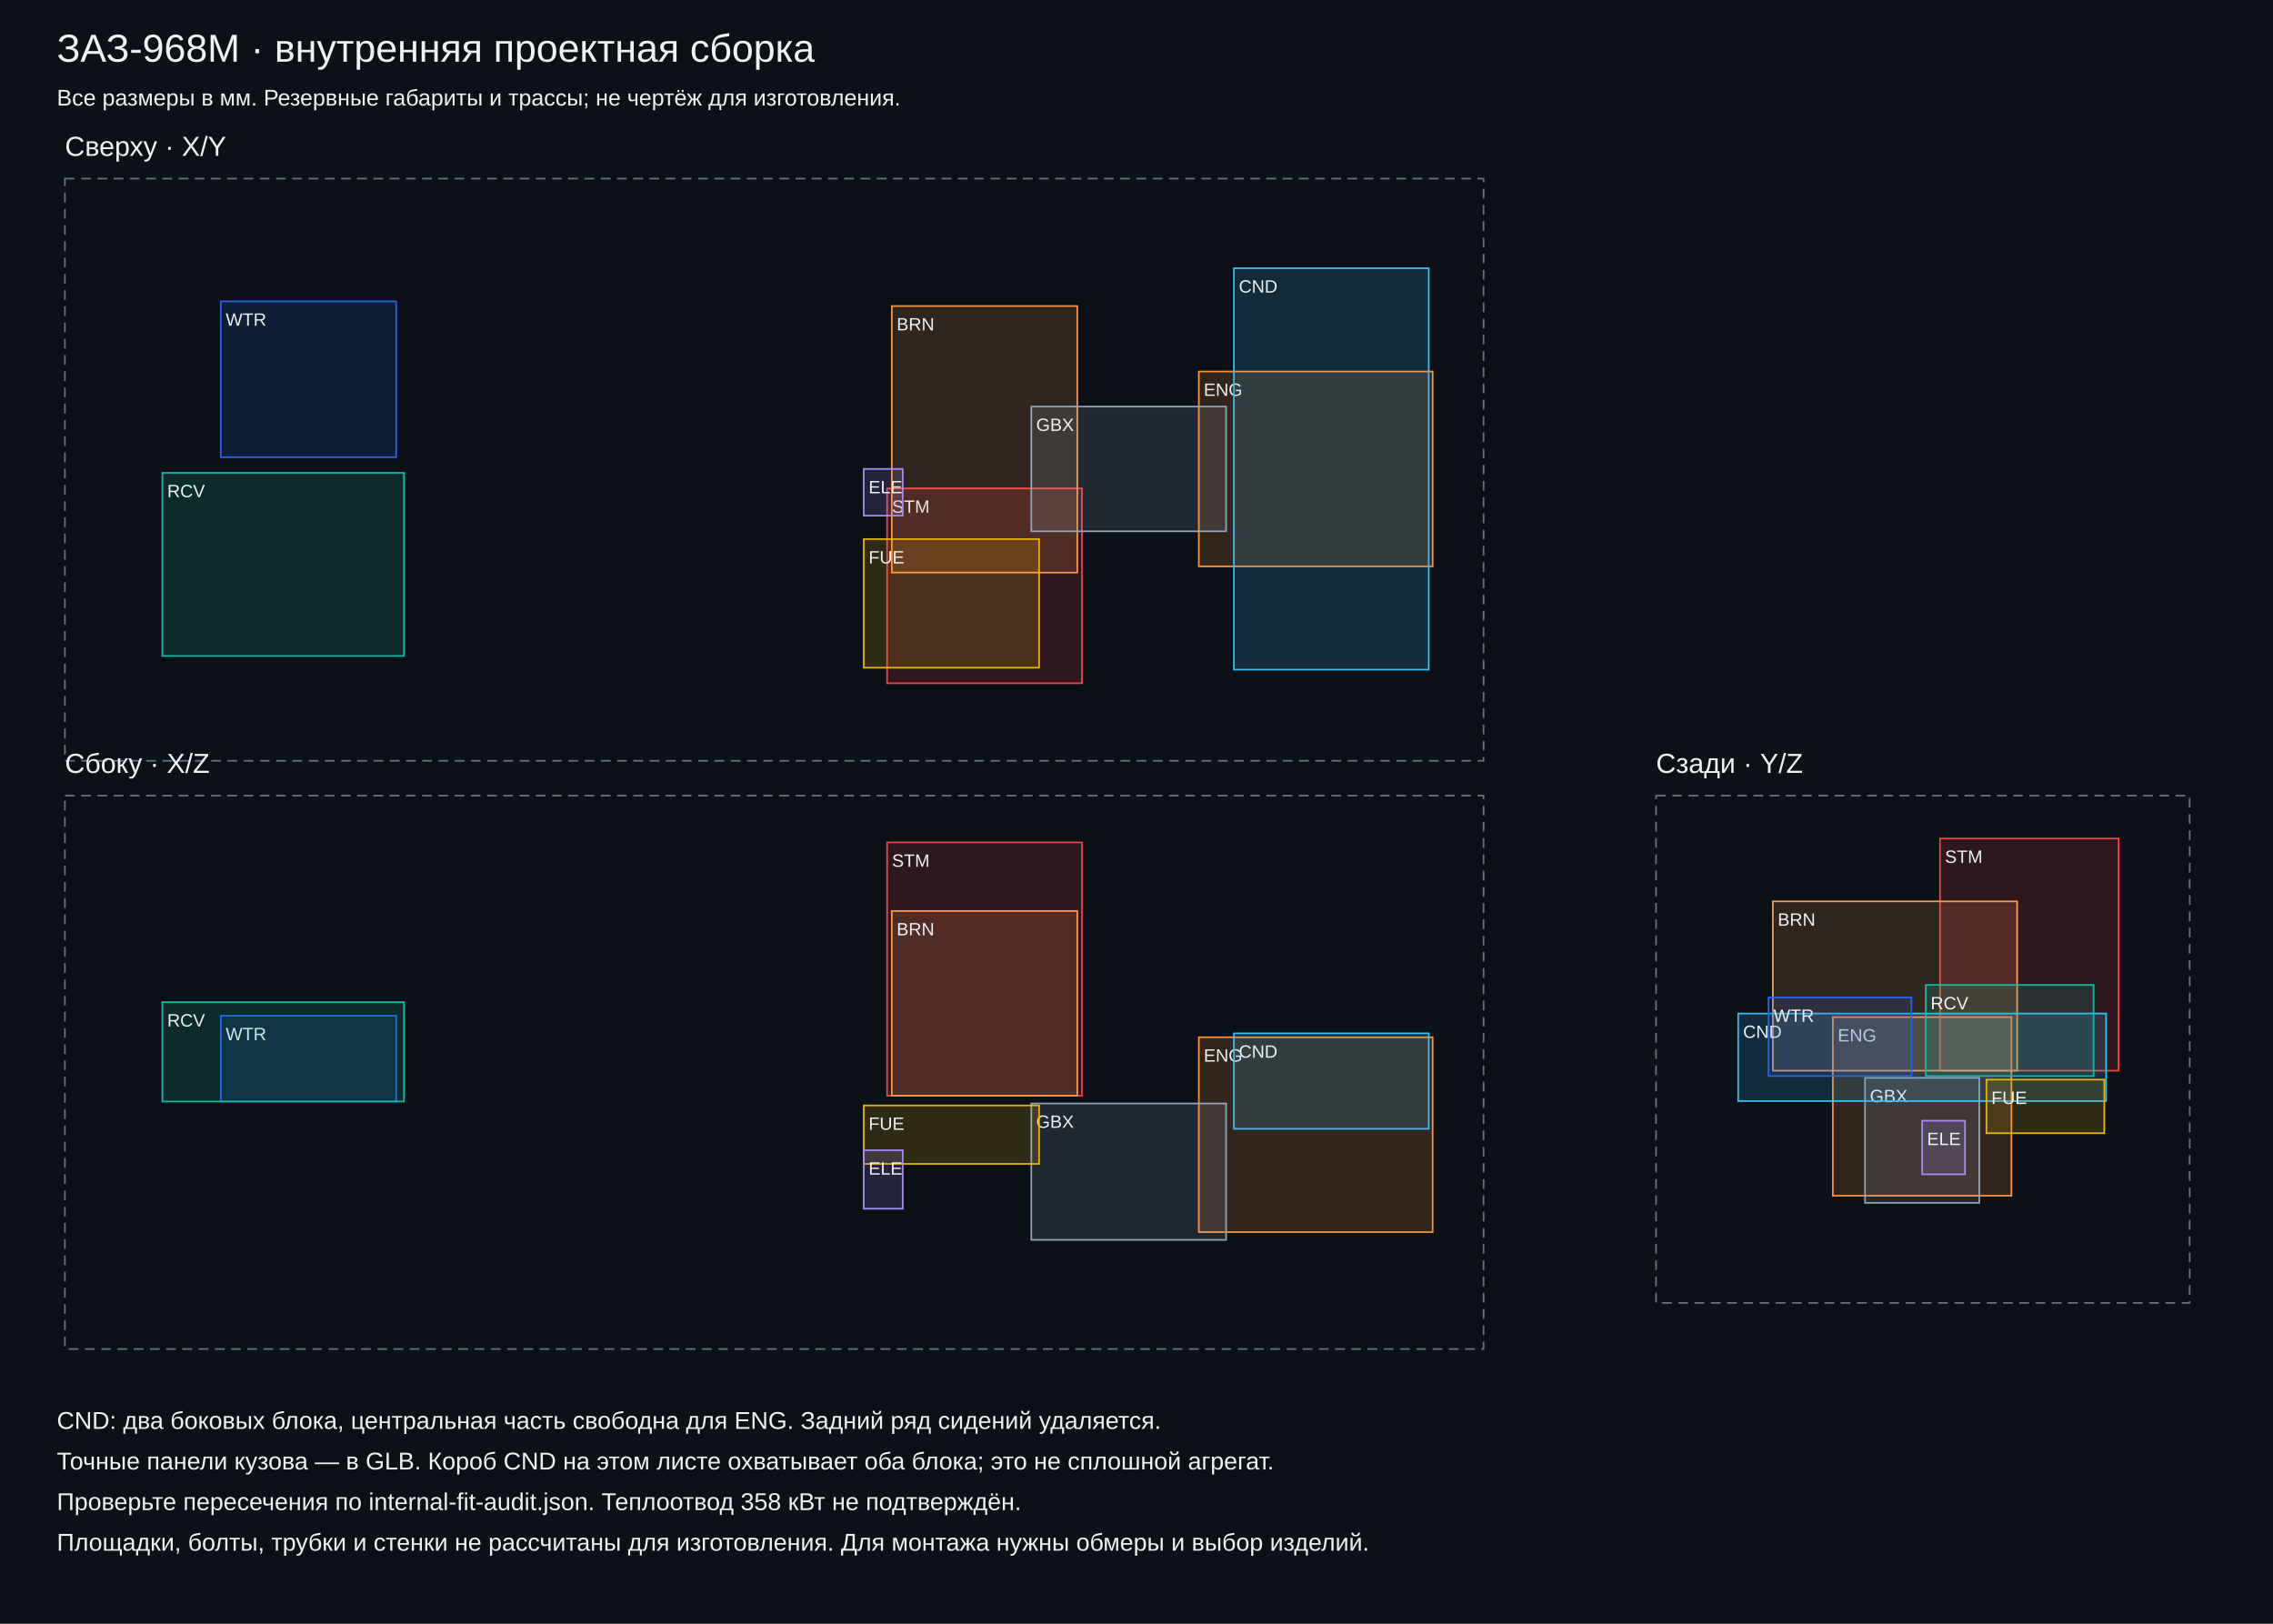
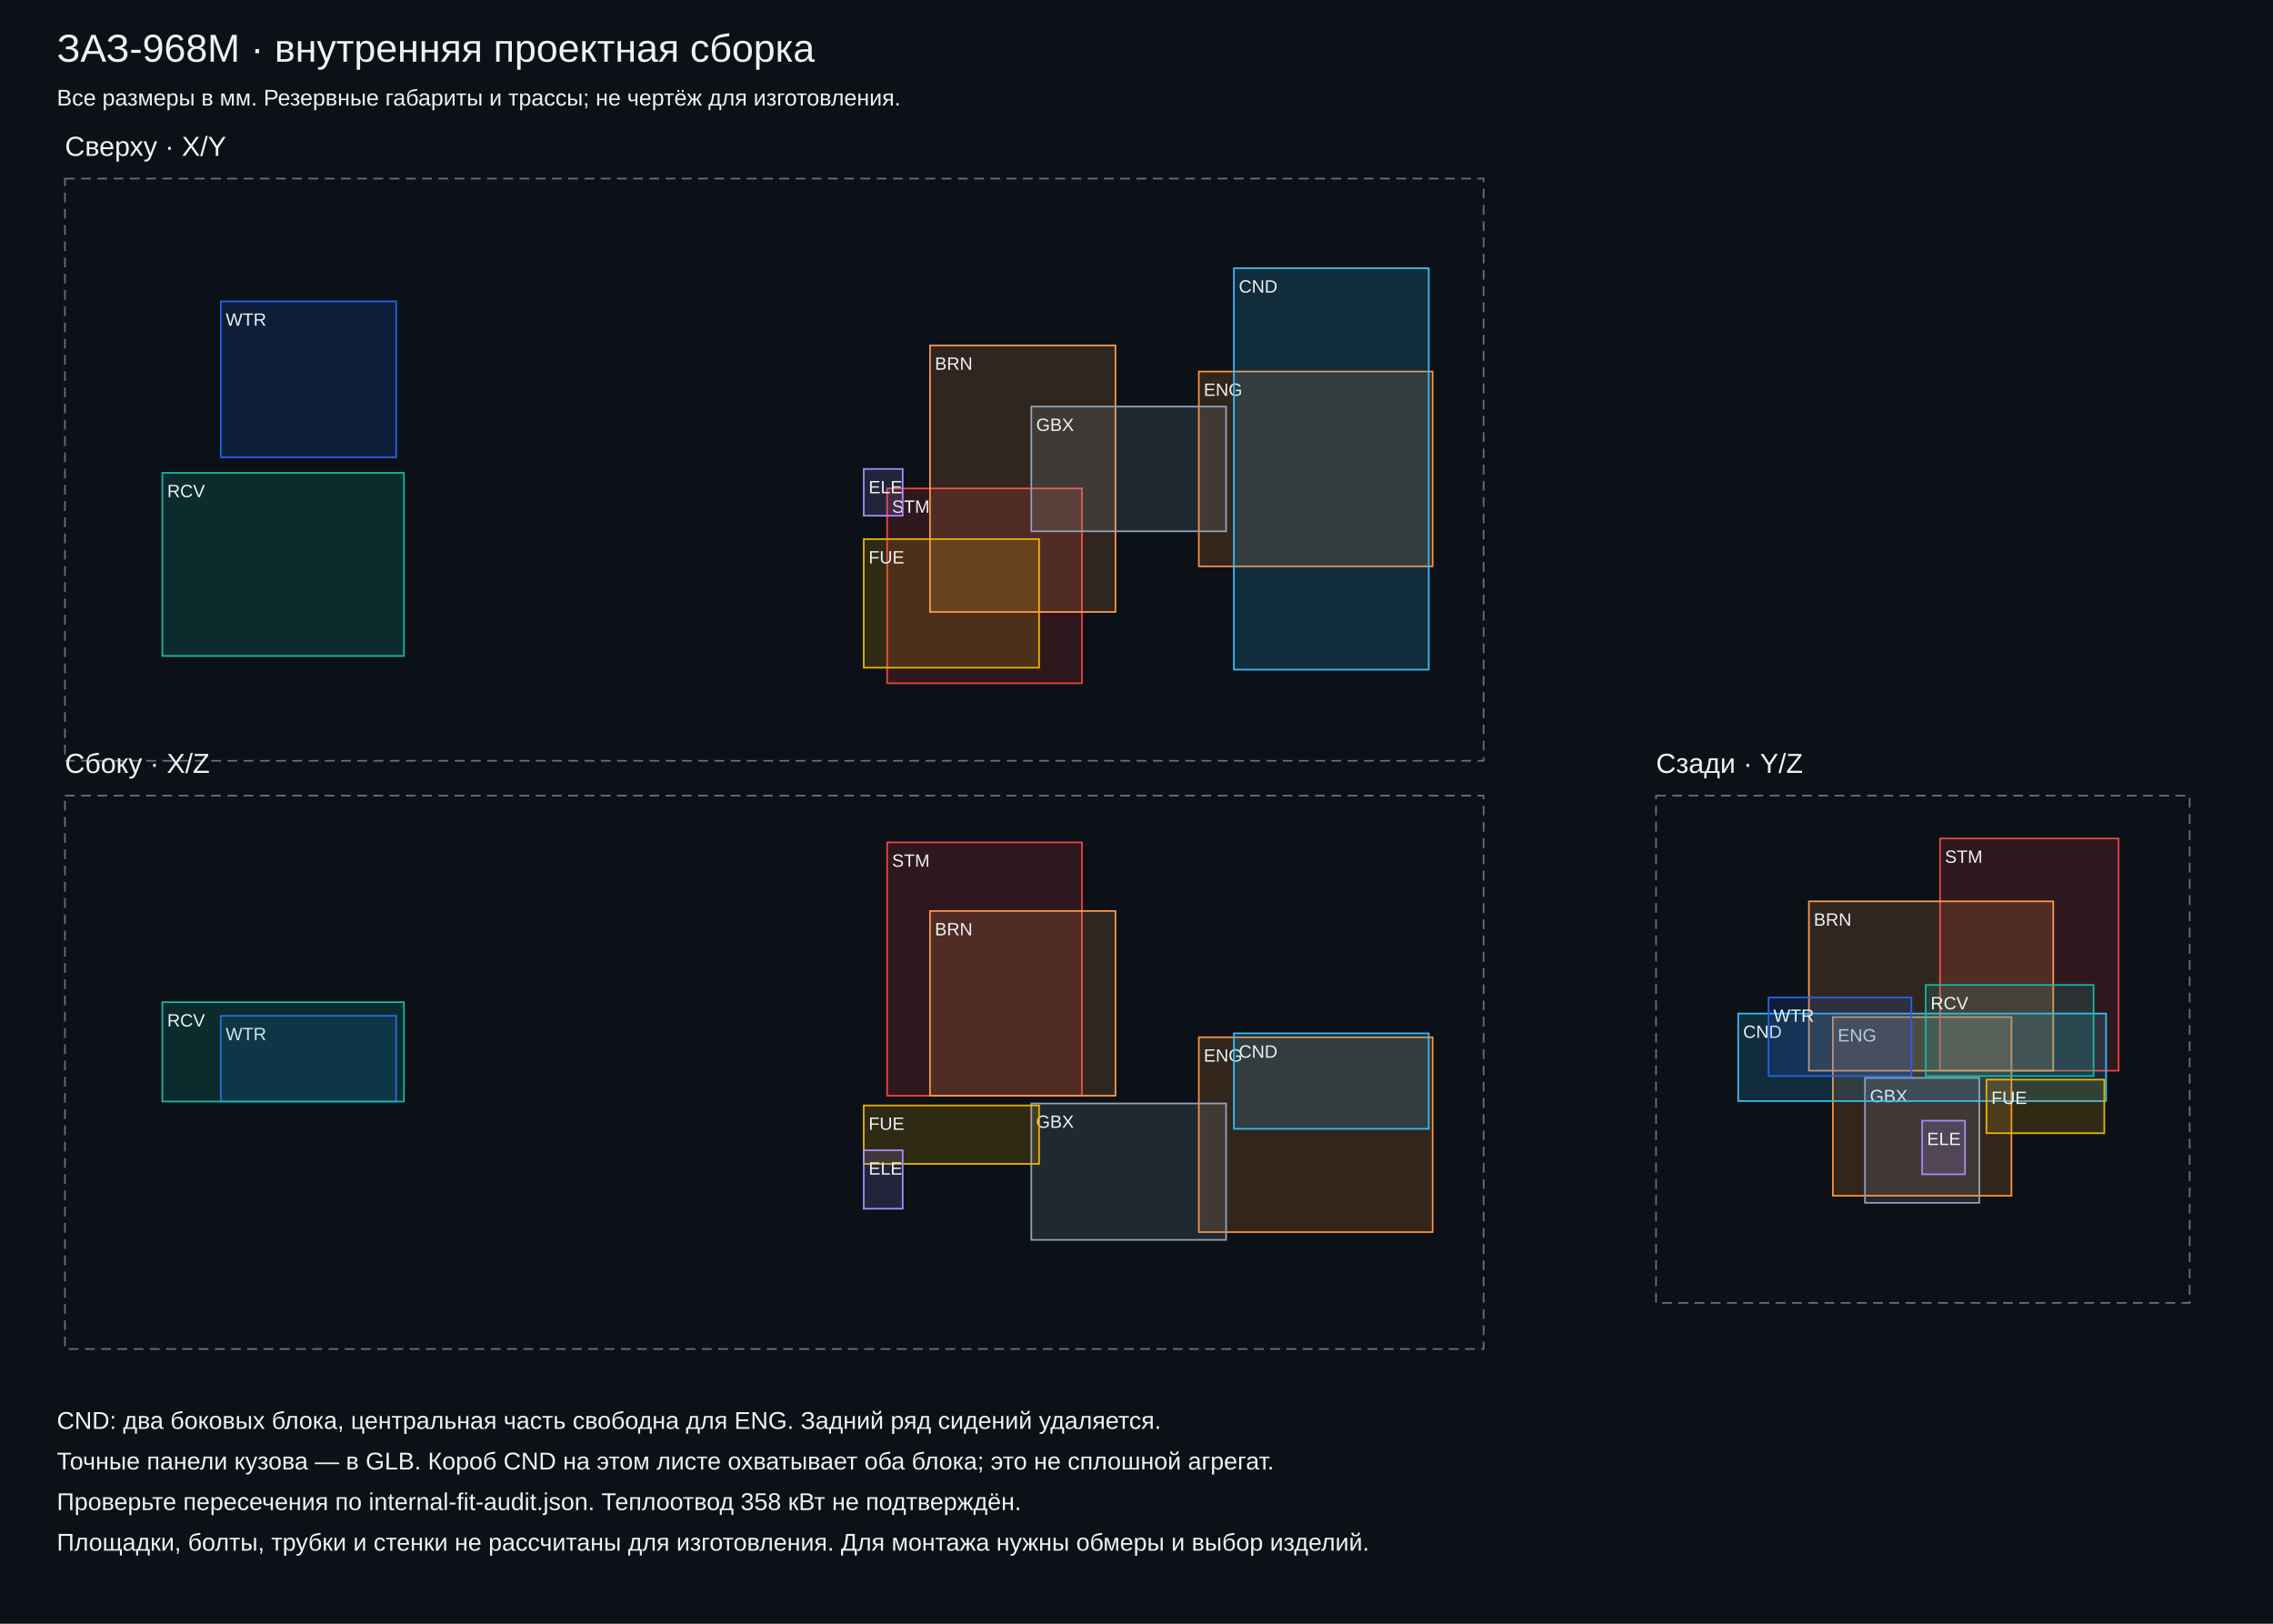
<svg xmlns="http://www.w3.org/2000/svg" width="1400" height="1000" viewBox="0 0 1400 1000">
  <rect width="1400" height="1000" fill="#0b1117" />
  <g font-family="Arial,sans-serif" fill="#edf2f4">
    <text x="35" y="38" font-size="24">ЗАЗ-968М · внутренняя проектная сборка</text>
    <text x="35" y="65" font-size="14">Все размеры в мм. Резервные габариты и трассы; не чертёж для изготовления.</text>
    <text x="40" y="96" font-size="17">Сверху · X/Y</text>
    <rect x="738.40" y="228.80" width="144.00" height="120.00" fill="#fb923c" fill-opacity=".16" stroke="#fb923c" />
    <text x="741.40" y="243.80" font-size="11">ENG</text>
    <rect x="546.40" y="300.80" width="120.00" height="120.00" fill="#ef4444" fill-opacity=".16" stroke="#ef4444" />
    <text x="549.40" y="315.80" font-size="11">STM</text>
-     <rect x="549.28" y="188.48" width="114.24" height="164.16" fill="#fb9850" fill-opacity=".16" stroke="#fb9850" />
-     <text x="552.28" y="203.48" font-size="11">BRN</text>
+     <rect x="572.80" y="212.72" width="114.24" height="164.16" fill="#fb9850" fill-opacity=".16" stroke="#fb9850" />
+     <text x="575.80" y="227.72" font-size="11">BRN</text>
    <rect x="635.20" y="250.40" width="120.00" height="76.80" fill="#94a3b8" fill-opacity=".16" stroke="#94a3b8" />
    <text x="638.20" y="265.40" font-size="11">GBX</text>
    <rect x="760.00" y="165.20" width="120.00" height="247.20" fill="#38bdf8" fill-opacity=".16" stroke="#38bdf8" />
    <text x="763.00" y="180.20" font-size="11">CND</text>
    <rect x="136.00" y="185.60" width="108.00" height="96.00" fill="#2563eb" fill-opacity=".16" stroke="#2563eb" />
    <text x="139.00" y="200.60" font-size="11">WTR</text>
    <rect x="100.00" y="291.20" width="148.80" height="112.80" fill="#14b8a6" fill-opacity=".16" stroke="#14b8a6" />
    <text x="103.00" y="306.20" font-size="11">RCV</text>
    <rect x="532.00" y="332.00" width="108.00" height="79.20" fill="#eab308" fill-opacity=".16" stroke="#eab308" />
    <text x="535.00" y="347.00" font-size="11">FUE</text>
    <rect x="532.00" y="288.80" width="24.00" height="28.80" fill="#a78bfa" fill-opacity=".16" stroke="#a78bfa" />
    <text x="535.00" y="303.80" font-size="11">ELE</text>
    <rect x="40" y="110" width="873.776" height="358.545" fill="none" stroke="#65727f" stroke-dasharray="6 4" />
    <text x="40" y="476" font-size="17">Сбоку · X/Z</text>
    <rect x="738.40" y="638.80" width="144.00" height="120.00" fill="#fb923c" fill-opacity=".16" stroke="#fb923c" />
    <text x="741.40" y="653.80" font-size="11">ENG</text>
    <rect x="546.40" y="518.80" width="120.00" height="156.00" fill="#ef4444" fill-opacity=".16" stroke="#ef4444" />
    <text x="549.40" y="533.80" font-size="11">STM</text>
-     <rect x="549.28" y="561.04" width="114.24" height="113.76" fill="#fb9850" fill-opacity=".16" stroke="#fb9850" />
-     <text x="552.28" y="576.04" font-size="11">BRN</text>
+     <rect x="572.80" y="561.04" width="114.24" height="113.76" fill="#fb9850" fill-opacity=".16" stroke="#fb9850" />
+     <text x="575.80" y="576.04" font-size="11">BRN</text>
    <rect x="635.20" y="679.60" width="120.00" height="84.00" fill="#94a3b8" fill-opacity=".16" stroke="#94a3b8" />
    <text x="638.20" y="694.60" font-size="11">GBX</text>
    <rect x="760.00" y="636.40" width="120.00" height="58.80" fill="#38bdf8" fill-opacity=".16" stroke="#38bdf8" />
    <text x="763.00" y="651.40" font-size="11">CND</text>
    <rect x="136.00" y="625.60" width="108.00" height="52.80" fill="#2563eb" fill-opacity=".16" stroke="#2563eb" />
    <text x="139.00" y="640.60" font-size="11">WTR</text>
    <rect x="100.00" y="617.20" width="148.80" height="61.20" fill="#14b8a6" fill-opacity=".16" stroke="#14b8a6" />
    <text x="103.00" y="632.20" font-size="11">RCV</text>
    <rect x="532.00" y="680.80" width="108.00" height="36.00" fill="#eab308" fill-opacity=".16" stroke="#eab308" />
    <text x="535.00" y="695.80" font-size="11">FUE</text>
    <rect x="532.00" y="708.40" width="24.00" height="36.00" fill="#a78bfa" fill-opacity=".16" stroke="#a78bfa" />
    <text x="535.00" y="723.40" font-size="11">ELE</text>
    <rect x="40" y="490" width="873.776" height="340.801" fill="none" stroke="#65727f" stroke-dasharray="6 4" />
    <text x="1020" y="476" font-size="17">Сзади · Y/Z</text>
    <rect x="1128.90" y="626.40" width="110.00" height="110.00" fill="#fb923c" fill-opacity=".16" stroke="#fb923c" />
    <text x="1131.90" y="641.40" font-size="11">ENG</text>
    <rect x="1194.90" y="516.40" width="110.00" height="143.00" fill="#ef4444" fill-opacity=".16" stroke="#ef4444" />
    <text x="1197.90" y="531.40" font-size="11">STM</text>
-     <rect x="1091.94" y="555.12" width="150.48" height="104.28" fill="#fb9850" fill-opacity=".16" stroke="#fb9850" />
-     <text x="1094.94" y="570.12" font-size="11">BRN</text>
+     <rect x="1114.16" y="555.12" width="150.48" height="104.28" fill="#fb9850" fill-opacity=".16" stroke="#fb9850" />
+     <text x="1117.16" y="570.12" font-size="11">BRN</text>
    <rect x="1148.70" y="663.80" width="70.40" height="77.00" fill="#94a3b8" fill-opacity=".16" stroke="#94a3b8" />
    <text x="1151.70" y="678.80" font-size="11">GBX</text>
    <rect x="1070.60" y="624.20" width="226.60" height="53.90" fill="#38bdf8" fill-opacity=".16" stroke="#38bdf8" />
    <text x="1073.60" y="639.20" font-size="11">CND</text>
    <rect x="1089.30" y="614.30" width="88.00" height="48.40" fill="#2563eb" fill-opacity=".16" stroke="#2563eb" />
    <text x="1092.30" y="629.30" font-size="11">WTR</text>
    <rect x="1186.10" y="606.60" width="103.40" height="56.10" fill="#14b8a6" fill-opacity=".16" stroke="#14b8a6" />
    <text x="1189.10" y="621.60" font-size="11">RCV</text>
    <rect x="1223.50" y="664.90" width="72.60" height="33.00" fill="#eab308" fill-opacity=".16" stroke="#eab308" />
    <text x="1226.50" y="679.90" font-size="11">FUE</text>
    <rect x="1183.90" y="690.20" width="26.40" height="33.00" fill="#a78bfa" fill-opacity=".16" stroke="#a78bfa" />
    <text x="1186.90" y="705.20" font-size="11">ELE</text>
    <rect x="1020" y="490" width="328.666" height="312.401" fill="none" stroke="#65727f" stroke-dasharray="6 4" />
    <text x="35" y="880" font-size="15">CND: два боковых блока, центральная часть свободна для ENG. Задний ряд сидений удаляется.</text>
    <text x="35" y="905" font-size="15">Точные панели кузова — в GLB. Короб CND на этом листе охватывает оба блока; это не сплошной агрегат.</text>
    <text x="35" y="930" font-size="15">Проверьте пересечения по internal-fit-audit.json. Теплоотвод 358 кВт не подтверждён.</text>
    <text x="35" y="955" font-size="15">Площадки, болты, трубки и стенки не рассчитаны для изготовления. Для монтажа нужны обмеры и выбор изделий.</text>
  </g>
</svg>
